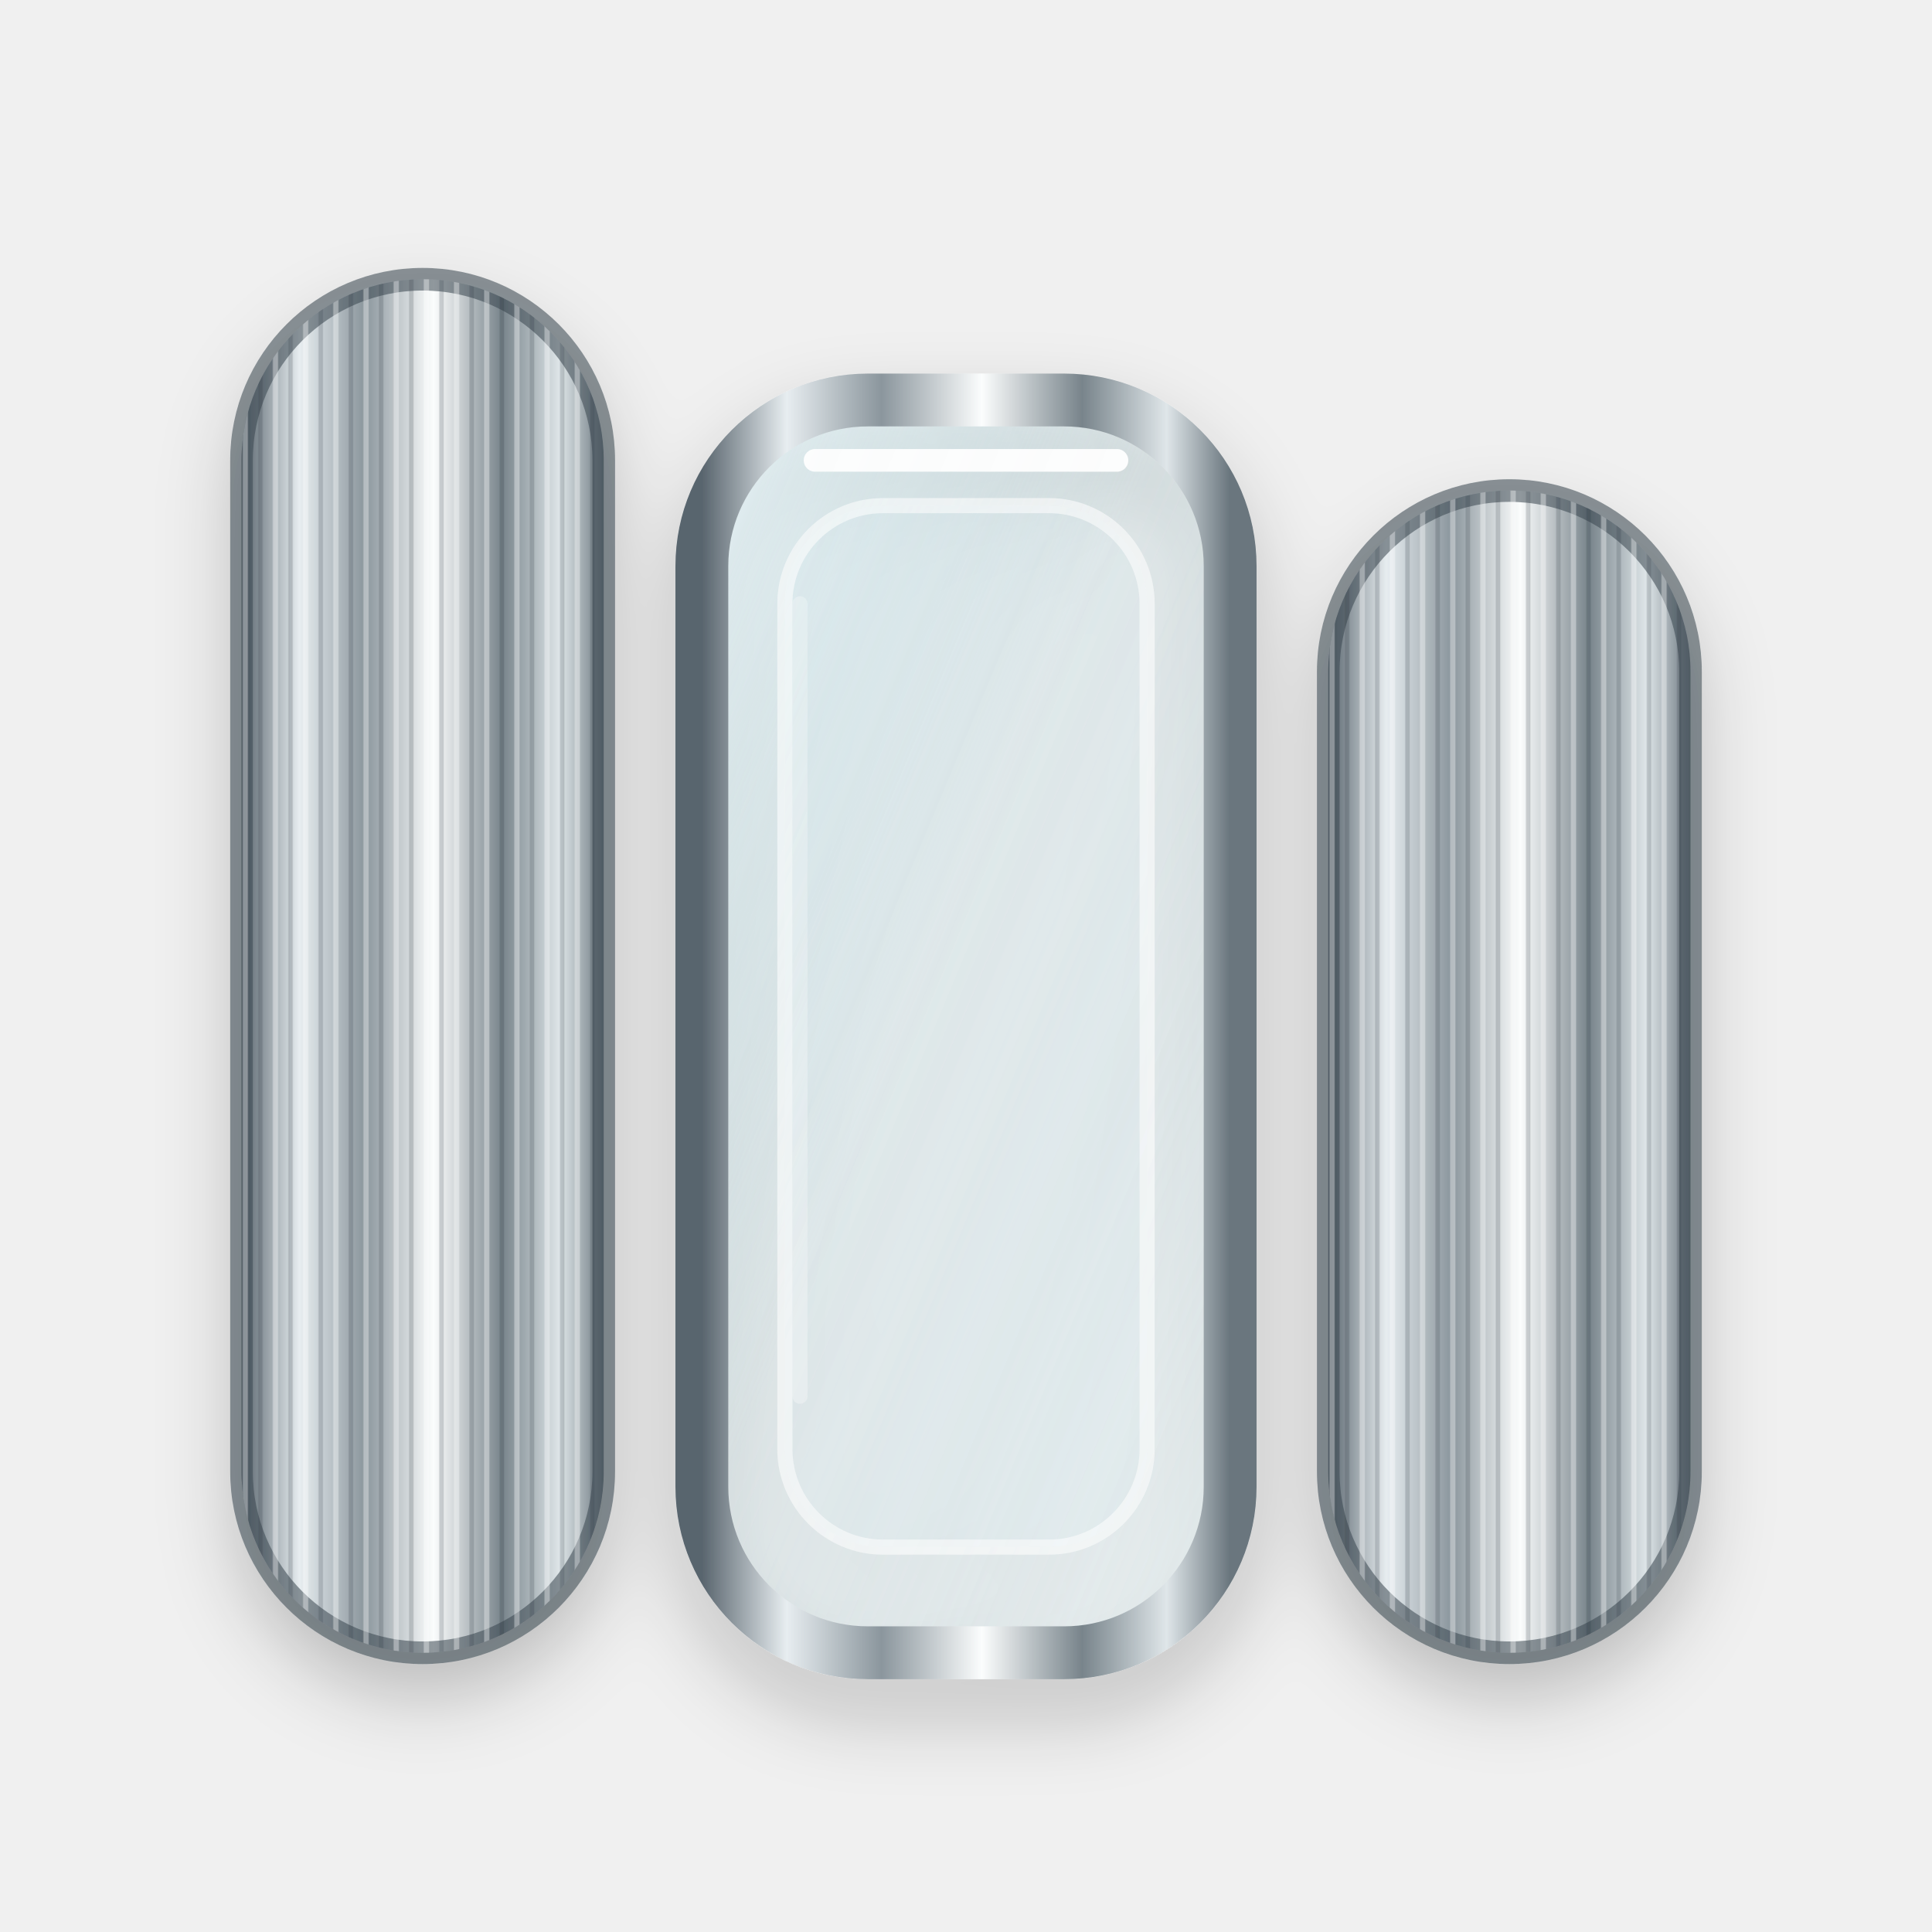
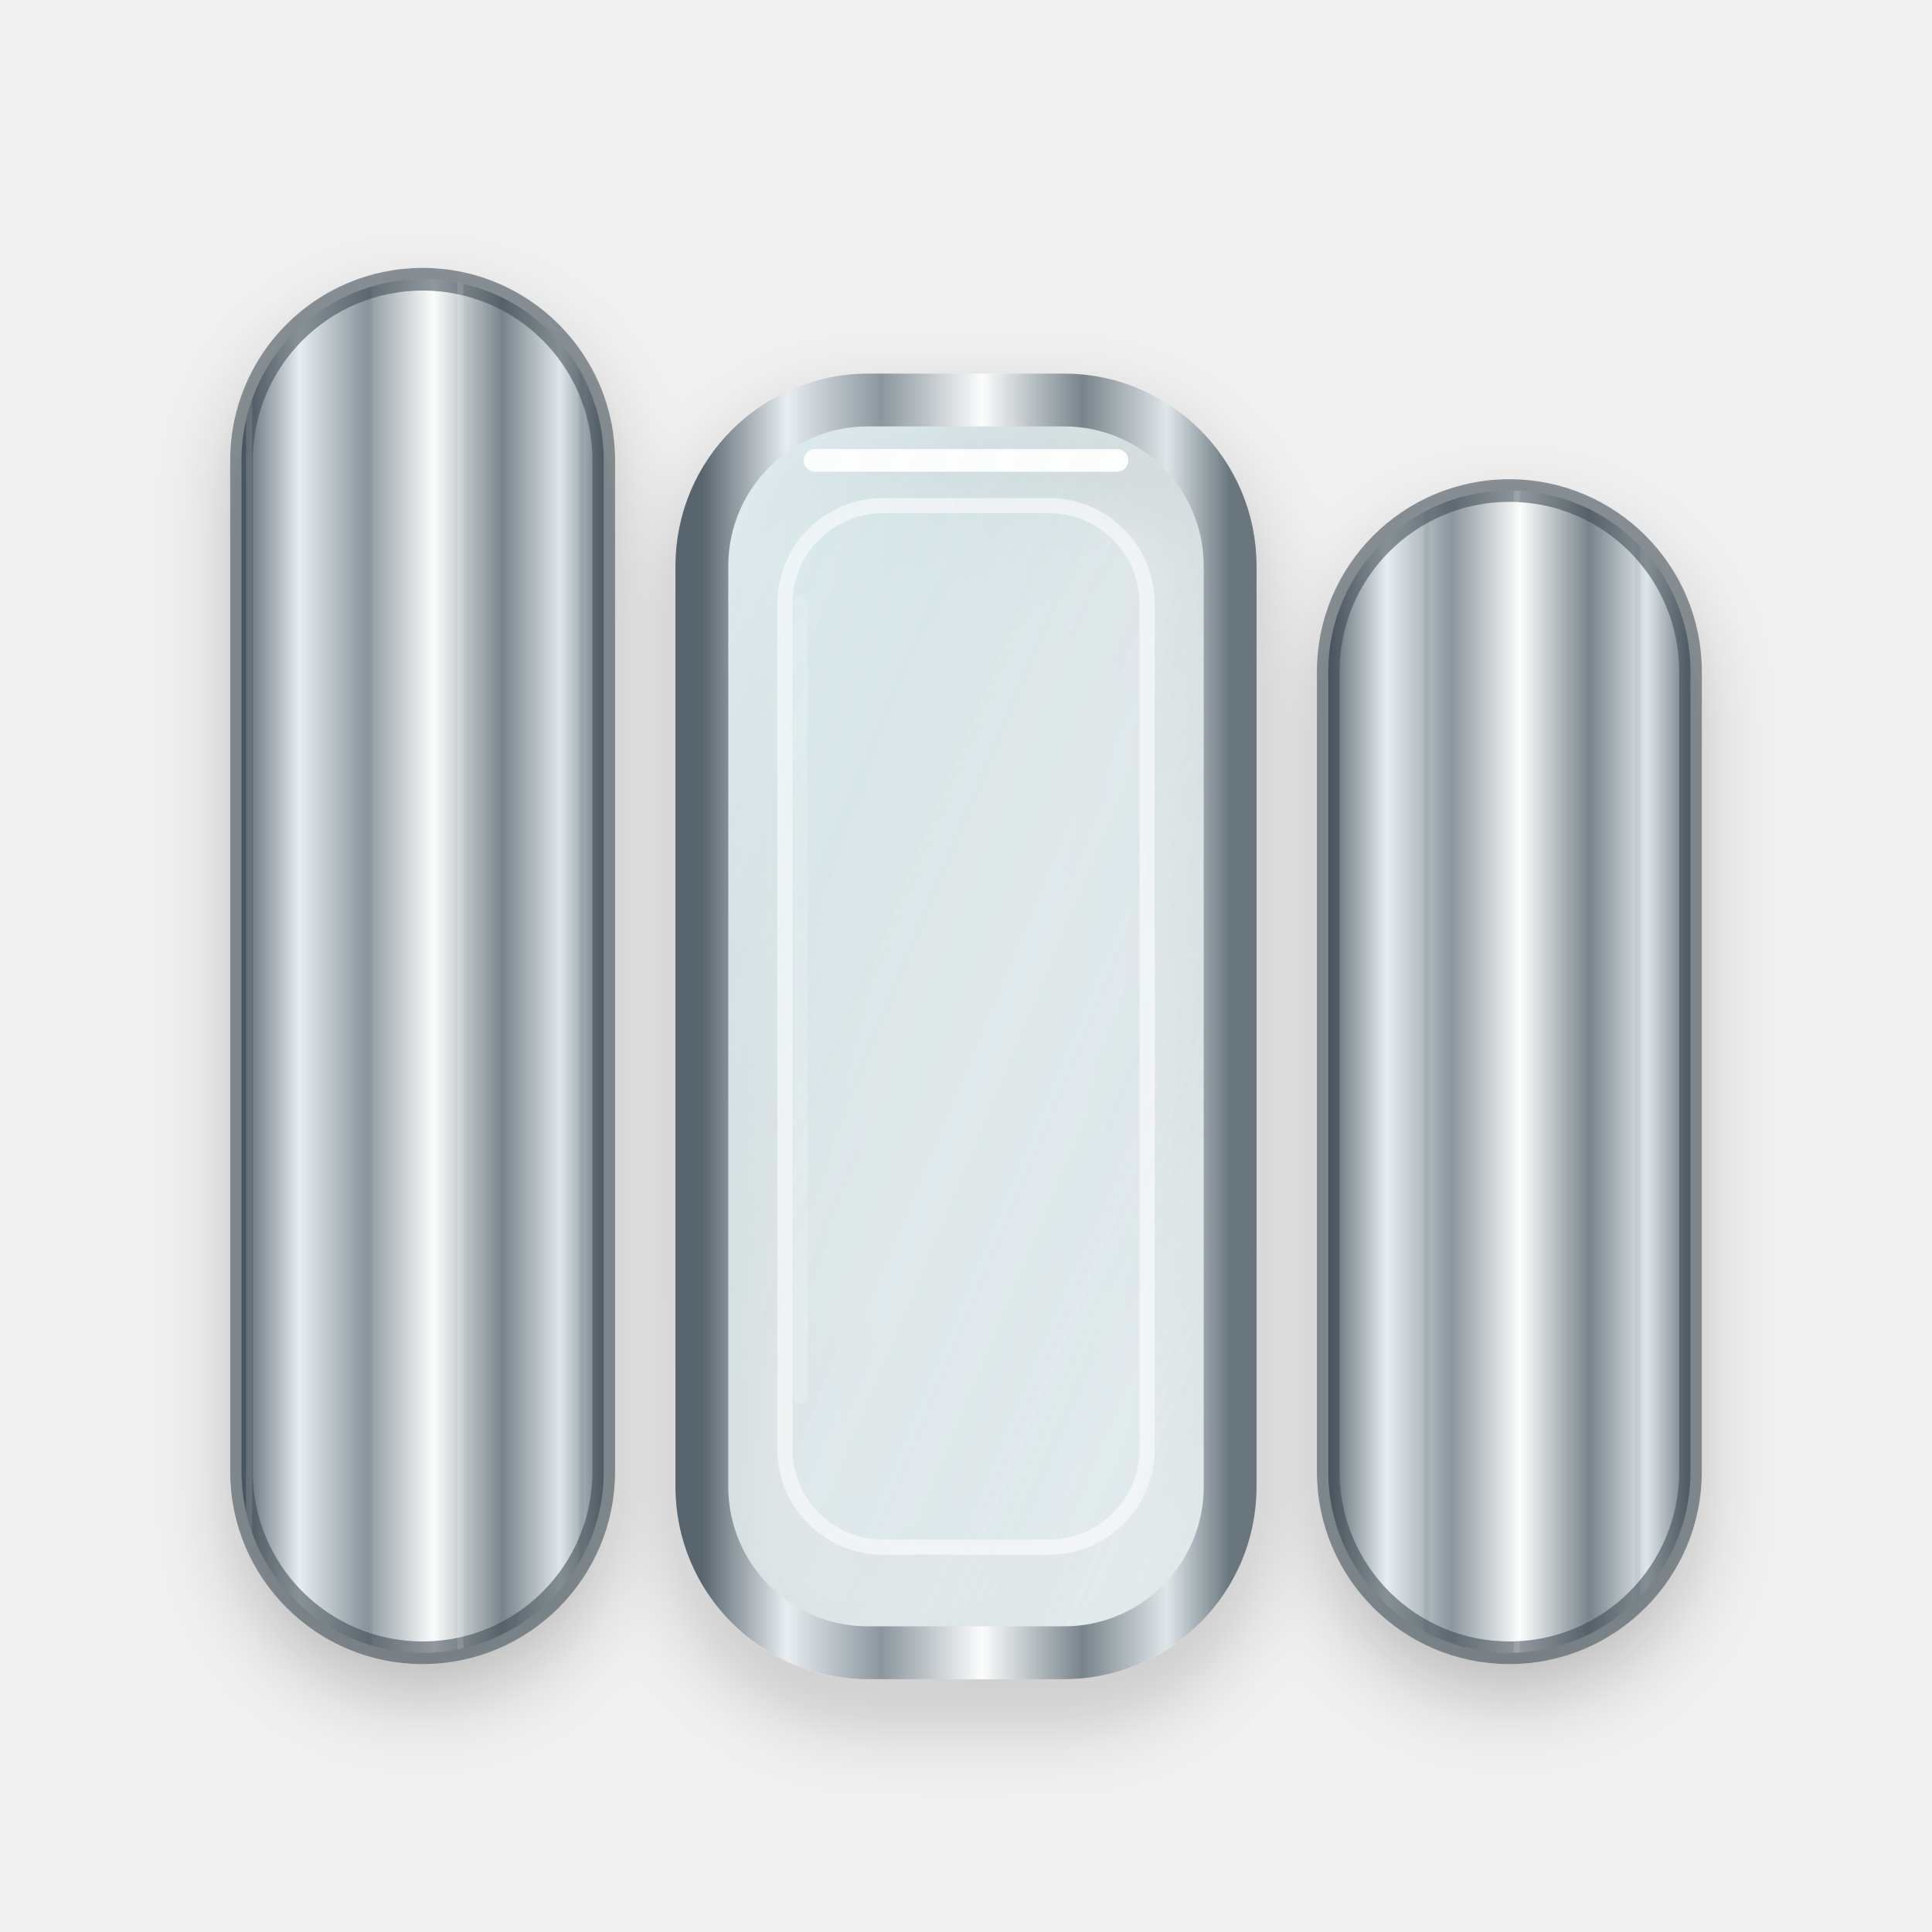
<svg xmlns="http://www.w3.org/2000/svg" width="256" height="256" viewBox="0 0 256 256">
  <defs>
    <linearGradient id="steel" x1="0" y1="0" x2="1" y2="0">
      <stop offset="0" stop-color="#59656e" />
      <stop offset=".16" stop-color="#e7edf0" />
      <stop offset=".34" stop-color="#8b969d" />
      <stop offset=".53" stop-color="#fbfdfd" />
      <stop offset=".72" stop-color="#78848b" />
      <stop offset=".88" stop-color="#dfe6e9" />
      <stop offset="1" stop-color="#6a767e" />
    </linearGradient>
    <linearGradient id="glass" x1="0" y1="0" x2="1" y2="1">
      <stop offset="0" stop-color="#e9fbff" stop-opacity=".58" />
      <stop offset=".46" stop-color="#a8d6df" stop-opacity=".12" />
      <stop offset="1" stop-color="#eafcff" stop-opacity=".3" />
    </linearGradient>
-     <pattern id="brush" width="4" height="8" patternUnits="userSpaceOnUse">
-       <path d="M.5 0v8" stroke="#fff" stroke-opacity=".36" stroke-width=".7" />
-       <path d="M2.5 0v8" stroke="#26343b" stroke-opacity=".19" stroke-width=".6" />
+     <pattern id="brush" width="28" height="32" patternUnits="userSpaceOnUse">
+       <path d="M5 0v32" stroke="#fff" stroke-opacity=".13" stroke-width=".8" />
+       <path d="M21 0v32" stroke="#26343b" stroke-opacity=".07" stroke-width=".7" />
    </pattern>
    <filter id="shadow" x="-.2" y="-.12" width="1.4" height="1.3">
      <feGaussianBlur in="SourceAlpha" stdDeviation="5" />
      <feOffset dy="5" />
      <feComponentTransfer>
        <feFuncA type="linear" slope=".22" />
      </feComponentTransfer>
      <feMerge>
        <feMergeNode />
        <feMergeNode in="SourceGraphic" />
      </feMerge>
    </filter>
  </defs>
  <g filter="url(#shadow)">
    <g fill="url(#steel)" stroke="#39464e" stroke-opacity=".55" stroke-width="3">
      <rect x="32" y="37" width="48" height="182" rx="24" />
      <rect x="176" y="65" width="48" height="154" rx="24" />
    </g>
    <g fill="url(#brush)">
      <rect x="32" y="37" width="48" height="182" rx="24" />
      <rect x="176" y="65" width="48" height="154" rx="24" />
    </g>
    <rect x="93" y="53" width="70" height="166" rx="22" fill="url(#glass)" stroke="url(#steel)" stroke-width="7" />
    <rect x="104" y="67" width="48" height="138" rx="13" fill="#d7f2f6" fill-opacity=".13" stroke="#fff" stroke-opacity=".52" stroke-width="2" />
    <path d="M108 61h40" stroke="#fff" stroke-opacity=".92" stroke-width="3" stroke-linecap="round" />
-     <path d="M106 80v105" stroke="#fff" stroke-opacity=".24" stroke-width="2" stroke-linecap="round" />
+     <path d="M106 80v105" stroke="#fff" stroke-opacity=".16" stroke-width="2" stroke-linecap="round" />
  </g>
</svg>
